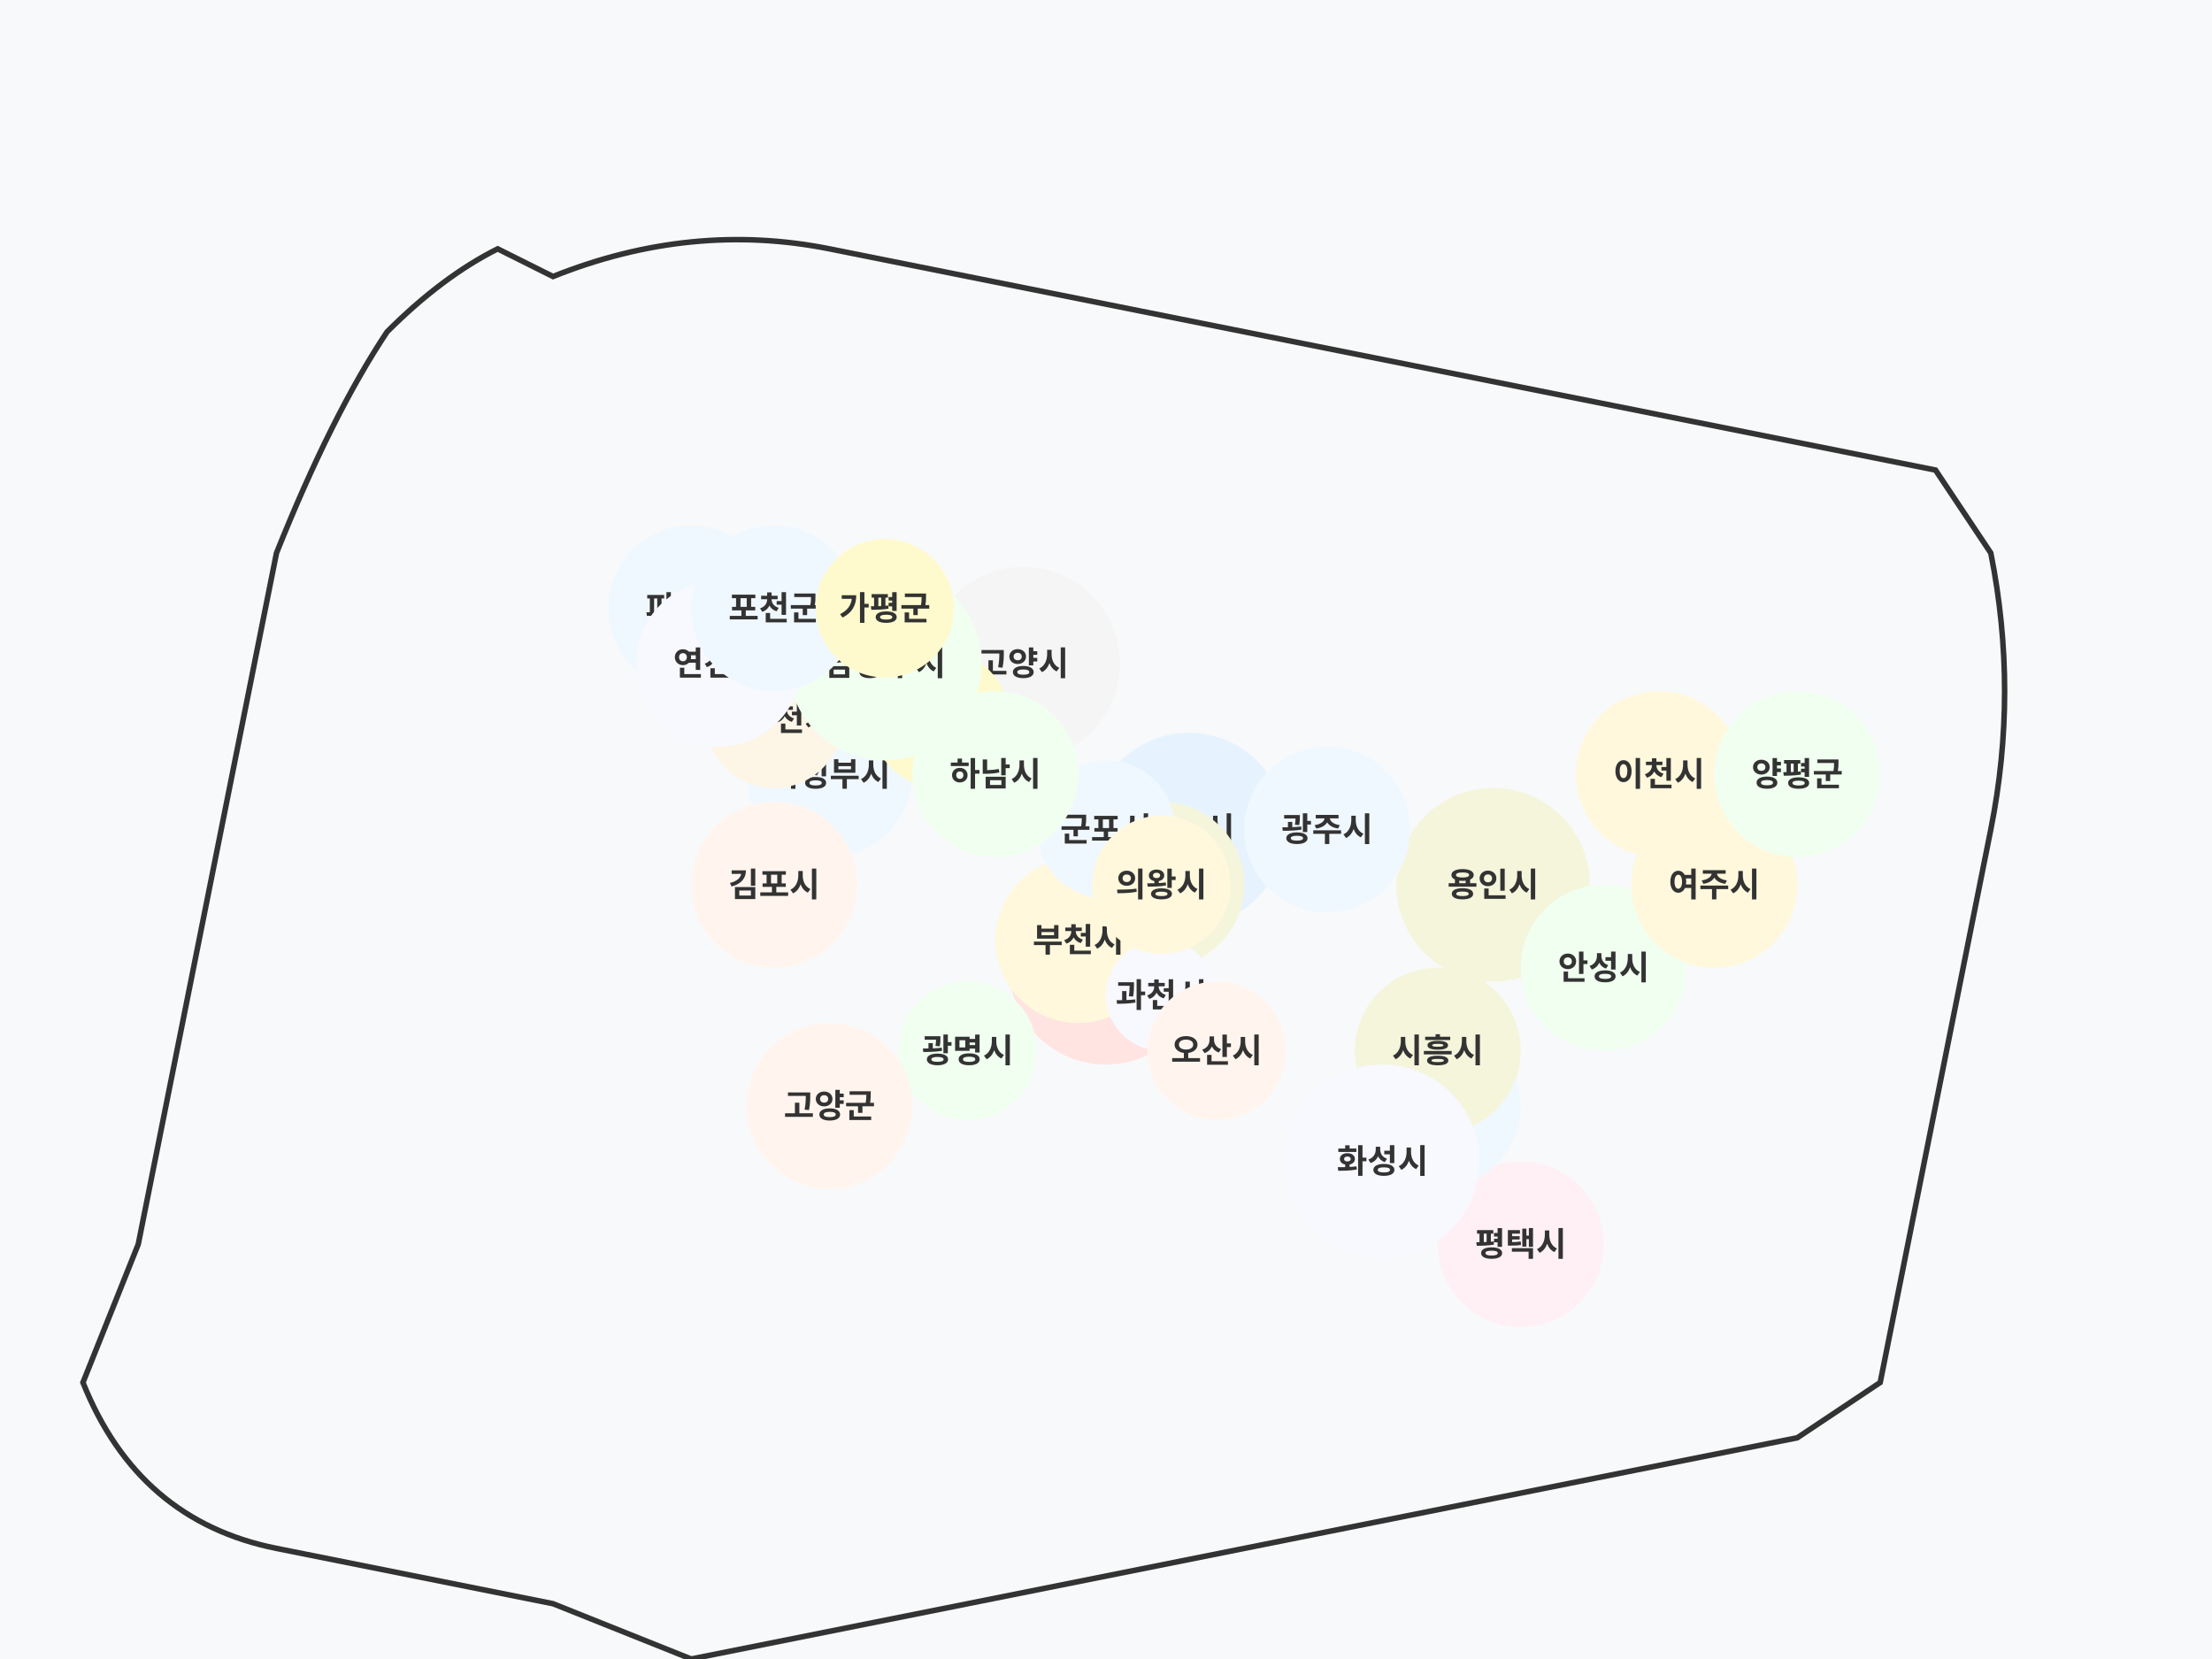
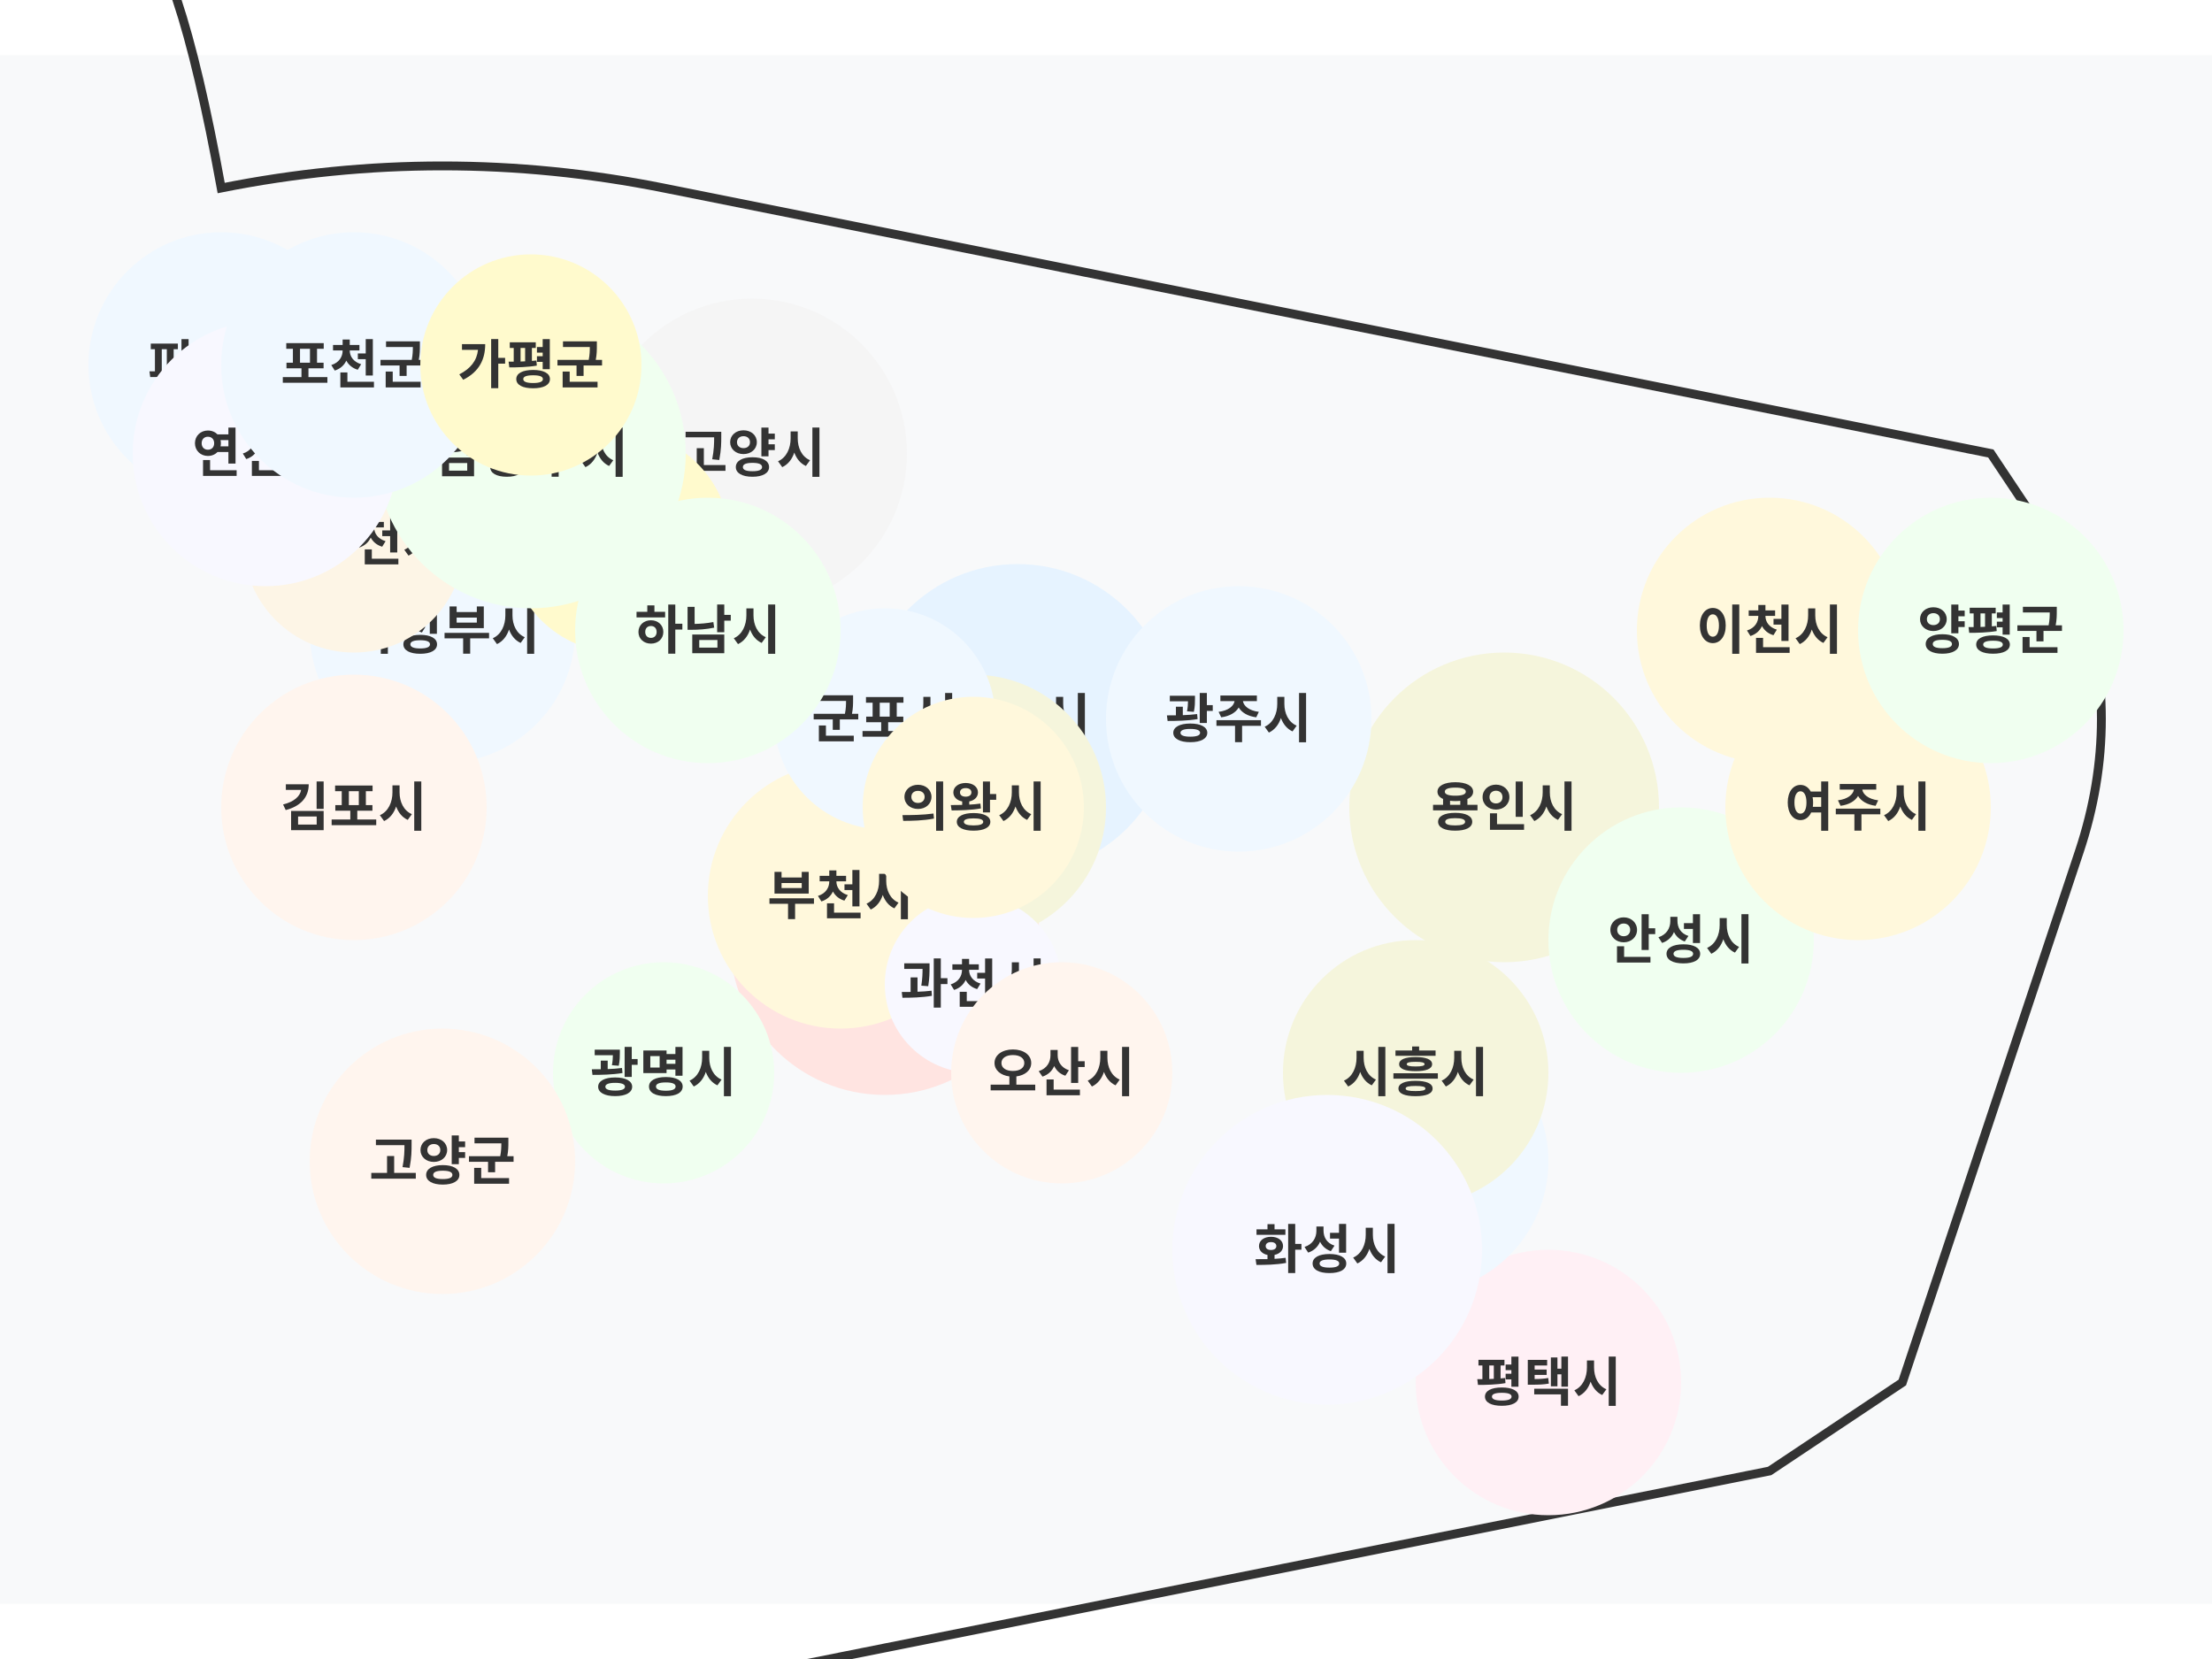
- <svg xmlns="http://www.w3.org/2000/svg" width="800" height="600" viewBox="0 0 800 600">
+ <svg xmlns="http://www.w3.org/2000/svg" width="800" height="600" viewBox="200 150 500 350">
  <defs>
    <style>
      .region {
        cursor: pointer;
        transition: all 0.3s ease;
      }
      .region:hover {
        filter: brightness(1.1);
        stroke-width: 3;
        stroke: #ff7419;
      }
      .region-text {
        font-size: 12px;
        font-weight: bold;
        fill: #333;
        pointer-events: none;
        text-anchor: middle;
        dominant-baseline: middle;
      }
    </style>
  </defs>
-   <rect width="100%" height="100%" fill="#f8f9fa" />
-   <path d="M 200,100 Q 250,80 300,90 Q 350,100 400,110 Q 450,120 500,130 Q 550,140 600,150 Q 650,160 700,170 L 720,200 Q 730,250 720,300 Q 710,350 700,400 Q 690,450 680,500 L 650,520 Q 600,530 550,540 Q 500,550 450,560 Q 400,570 350,580 Q 300,590 250,600 L 200,580 Q 150,570 100,560 Q 50,550 30,500 L 50,450 Q 60,400 70,350 Q 80,300 90,250 L 100,200 Q 120,150 140,120 Q 160,100 180,90 Q 190,95 200,100 Z" fill="none" stroke="#333" stroke-width="2" />
+   <rect x="200" y="150" width="500" height="350" fill="#f8f9fa" />
+   <path d="M 250,180 Q 300,170 350,180 Q 400,190 450,200 Q 500,210 550,220 Q 600,230 650,240 L 670,270 Q 680,300 670,330 Q 660,360 650,390 Q 640,420 630,450 L 600,470 Q 550,480 500,490 Q 450,500 400,510 Q 350,520 300,530 Q 250,540 200,550 L 150,530 Q 100,520 50,510 Q 30,460 50,410 L 60,360 Q 70,310 80,260 L 90,210 Q 110,160 130,130 Q 150,100 170,90 Q 180,95 190,100 Q 200,105 210,110 Q 220,115 230,120 Q 240,125 250,180 Z" fill="none" stroke="#333" stroke-width="2" />
  <g id="41110" class="region" data-name="수원시" data-region-id="41110">
    <circle cx="400" cy="350" r="35" fill="#FFE4E1" />
    <text x="400" y="350" class="region-text">수원시</text>
  </g>
  <g id="41130" class="region" data-name="성남시" data-region-id="41130">
    <circle cx="430" cy="300" r="35" fill="#E6F3FF" />
    <text x="430" y="300" class="region-text">성남시</text>
  </g>
  <g id="41150" class="region" data-name="의정부시" data-region-id="41150">
    <circle cx="300" cy="280" r="30" fill="#F0F8FF" />
    <text x="300" y="280" class="region-text">의정부시</text>
  </g>
  <g id="41170" class="region" data-name="안양시" data-region-id="41170">
    <circle cx="420" cy="320" r="30" fill="#F5F5DC" />
    <text x="420" y="320" class="region-text">안양시</text>
  </g>
  <g id="41190" class="region" data-name="부천시" data-region-id="41190">
    <circle cx="390" cy="340" r="30" fill="#FFF8DC" />
    <text x="390" y="340" class="region-text">부천시</text>
  </g>
  <g id="41210" class="region" data-name="광명시" data-region-id="41210">
    <circle cx="350" cy="380" r="25" fill="#F0FFF0" />
    <text x="350" y="380" class="region-text">광명시</text>
  </g>
  <g id="41220" class="region" data-name="평택시" data-region-id="41220">
    <circle cx="550" cy="450" r="30" fill="#FFF0F5" />
    <text x="550" y="450" class="region-text">평택시</text>
  </g>
  <g id="41250" class="region" data-name="동두천시" data-region-id="41250">
    <circle cx="280" cy="260" r="25" fill="#FDF5E6" />
    <text x="280" y="260" class="region-text">동두천시</text>
  </g>
  <g id="41270" class="region" data-name="안산시" data-region-id="41270">
    <circle cx="520" cy="400" r="30" fill="#F0F8FF" />
    <text x="520" y="400" class="region-text">안산시</text>
  </g>
  <g id="41280" class="region" data-name="고양시" data-region-id="41280">
    <circle cx="370" cy="240" r="35" fill="#F5F5F5" />
    <text x="370" y="240" class="region-text">고양시</text>
  </g>
  <g id="41290" class="region" data-name="과천시" data-region-id="41290">
    <circle cx="420" cy="360" r="20" fill="#F8F8FF" />
    <text x="420" y="360" class="region-text">과천시</text>
  </g>
  <g id="41310" class="region" data-name="구리시" data-region-id="41310">
    <circle cx="340" cy="260" r="25" fill="#FFFACD" />
    <text x="340" y="260" class="region-text">구리시</text>
  </g>
  <g id="41360" class="region" data-name="남양주시" data-region-id="41360">
    <circle cx="320" cy="240" r="35" fill="#F0FFF0" />
    <text x="320" y="240" class="region-text">남양주시</text>
  </g>
  <g id="41370" class="region" data-name="오산시" data-region-id="41370">
    <circle cx="440" cy="380" r="25" fill="#FFF5EE" />
    <text x="440" y="380" class="region-text">오산시</text>
  </g>
  <g id="41390" class="region" data-name="시흥시" data-region-id="41390">
    <circle cx="520" cy="380" r="30" fill="#F5F5DC" />
    <text x="520" y="380" class="region-text">시흥시</text>
  </g>
  <g id="41410" class="region" data-name="군포시" data-region-id="41410">
    <circle cx="400" cy="300" r="25" fill="#F0F8FF" />
    <text x="400" y="300" class="region-text">군포시</text>
  </g>
  <g id="41430" class="region" data-name="의왕시" data-region-id="41430">
    <circle cx="420" cy="320" r="25" fill="#FFF8DC" />
    <text x="420" y="320" class="region-text">의왕시</text>
  </g>
  <g id="41450" class="region" data-name="하남시" data-region-id="41450">
    <circle cx="360" cy="280" r="30" fill="#F0FFF0" />
    <text x="360" y="280" class="region-text">하남시</text>
  </g>
  <g id="41460" class="region" data-name="용인시" data-region-id="41460">
    <circle cx="540" cy="320" r="35" fill="#F5F5DC" />
    <text x="540" y="320" class="region-text">용인시</text>
  </g>
  <g id="41480" class="region" data-name="파주시" data-region-id="41480">
    <circle cx="250" cy="220" r="30" fill="#F0F8FF" />
    <text x="250" y="220" class="region-text">파주시</text>
  </g>
  <g id="41500" class="region" data-name="이천시" data-region-id="41500">
    <circle cx="600" cy="280" r="30" fill="#FFF8DC" />
    <text x="600" y="280" class="region-text">이천시</text>
  </g>
  <g id="41550" class="region" data-name="안성시" data-region-id="41550">
    <circle cx="580" cy="350" r="30" fill="#F0FFF0" />
    <text x="580" y="350" class="region-text">안성시</text>
  </g>
  <g id="41570" class="region" data-name="김포시" data-region-id="41570">
    <circle cx="280" cy="320" r="30" fill="#FFF5EE" />
    <text x="280" y="320" class="region-text">김포시</text>
  </g>
  <g id="41590" class="region" data-name="화성시" data-region-id="41590">
    <circle cx="500" cy="420" r="35" fill="#F8F8FF" />
    <text x="500" y="420" class="region-text">화성시</text>
  </g>
  <g id="41610" class="region" data-name="광주시" data-region-id="41610">
    <circle cx="480" cy="300" r="30" fill="#F0F8FF" />
    <text x="480" y="300" class="region-text">광주시</text>
  </g>
  <g id="41630" class="region" data-name="여주시" data-region-id="41630">
    <circle cx="620" cy="320" r="30" fill="#FFF8DC" />
    <text x="620" y="320" class="region-text">여주시</text>
  </g>
  <g id="41830" class="region" data-name="양평군" data-region-id="41830">
    <circle cx="650" cy="280" r="30" fill="#F0FFF0" />
    <text x="650" y="280" class="region-text">양평군</text>
  </g>
  <g id="41800" class="region" data-name="고양군" data-region-id="41800">
    <circle cx="300" cy="400" r="30" fill="#FFF5EE" />
    <text x="300" y="400" class="region-text">고양군</text>
  </g>
  <g id="41820" class="region" data-name="연천군" data-region-id="41820">
    <circle cx="260" cy="240" r="30" fill="#F8F8FF" />
    <text x="260" y="240" class="region-text">연천군</text>
  </g>
  <g id="41810" class="region" data-name="포천군" data-region-id="41810">
    <circle cx="280" cy="220" r="30" fill="#F0F8FF" />
    <text x="280" y="220" class="region-text">포천군</text>
  </g>
  <g id="41840" class="region" data-name="가평군" data-region-id="41840">
    <circle cx="320" cy="220" r="25" fill="#FFFACD" />
    <text x="320" y="220" class="region-text">가평군</text>
  </g>
</svg>
